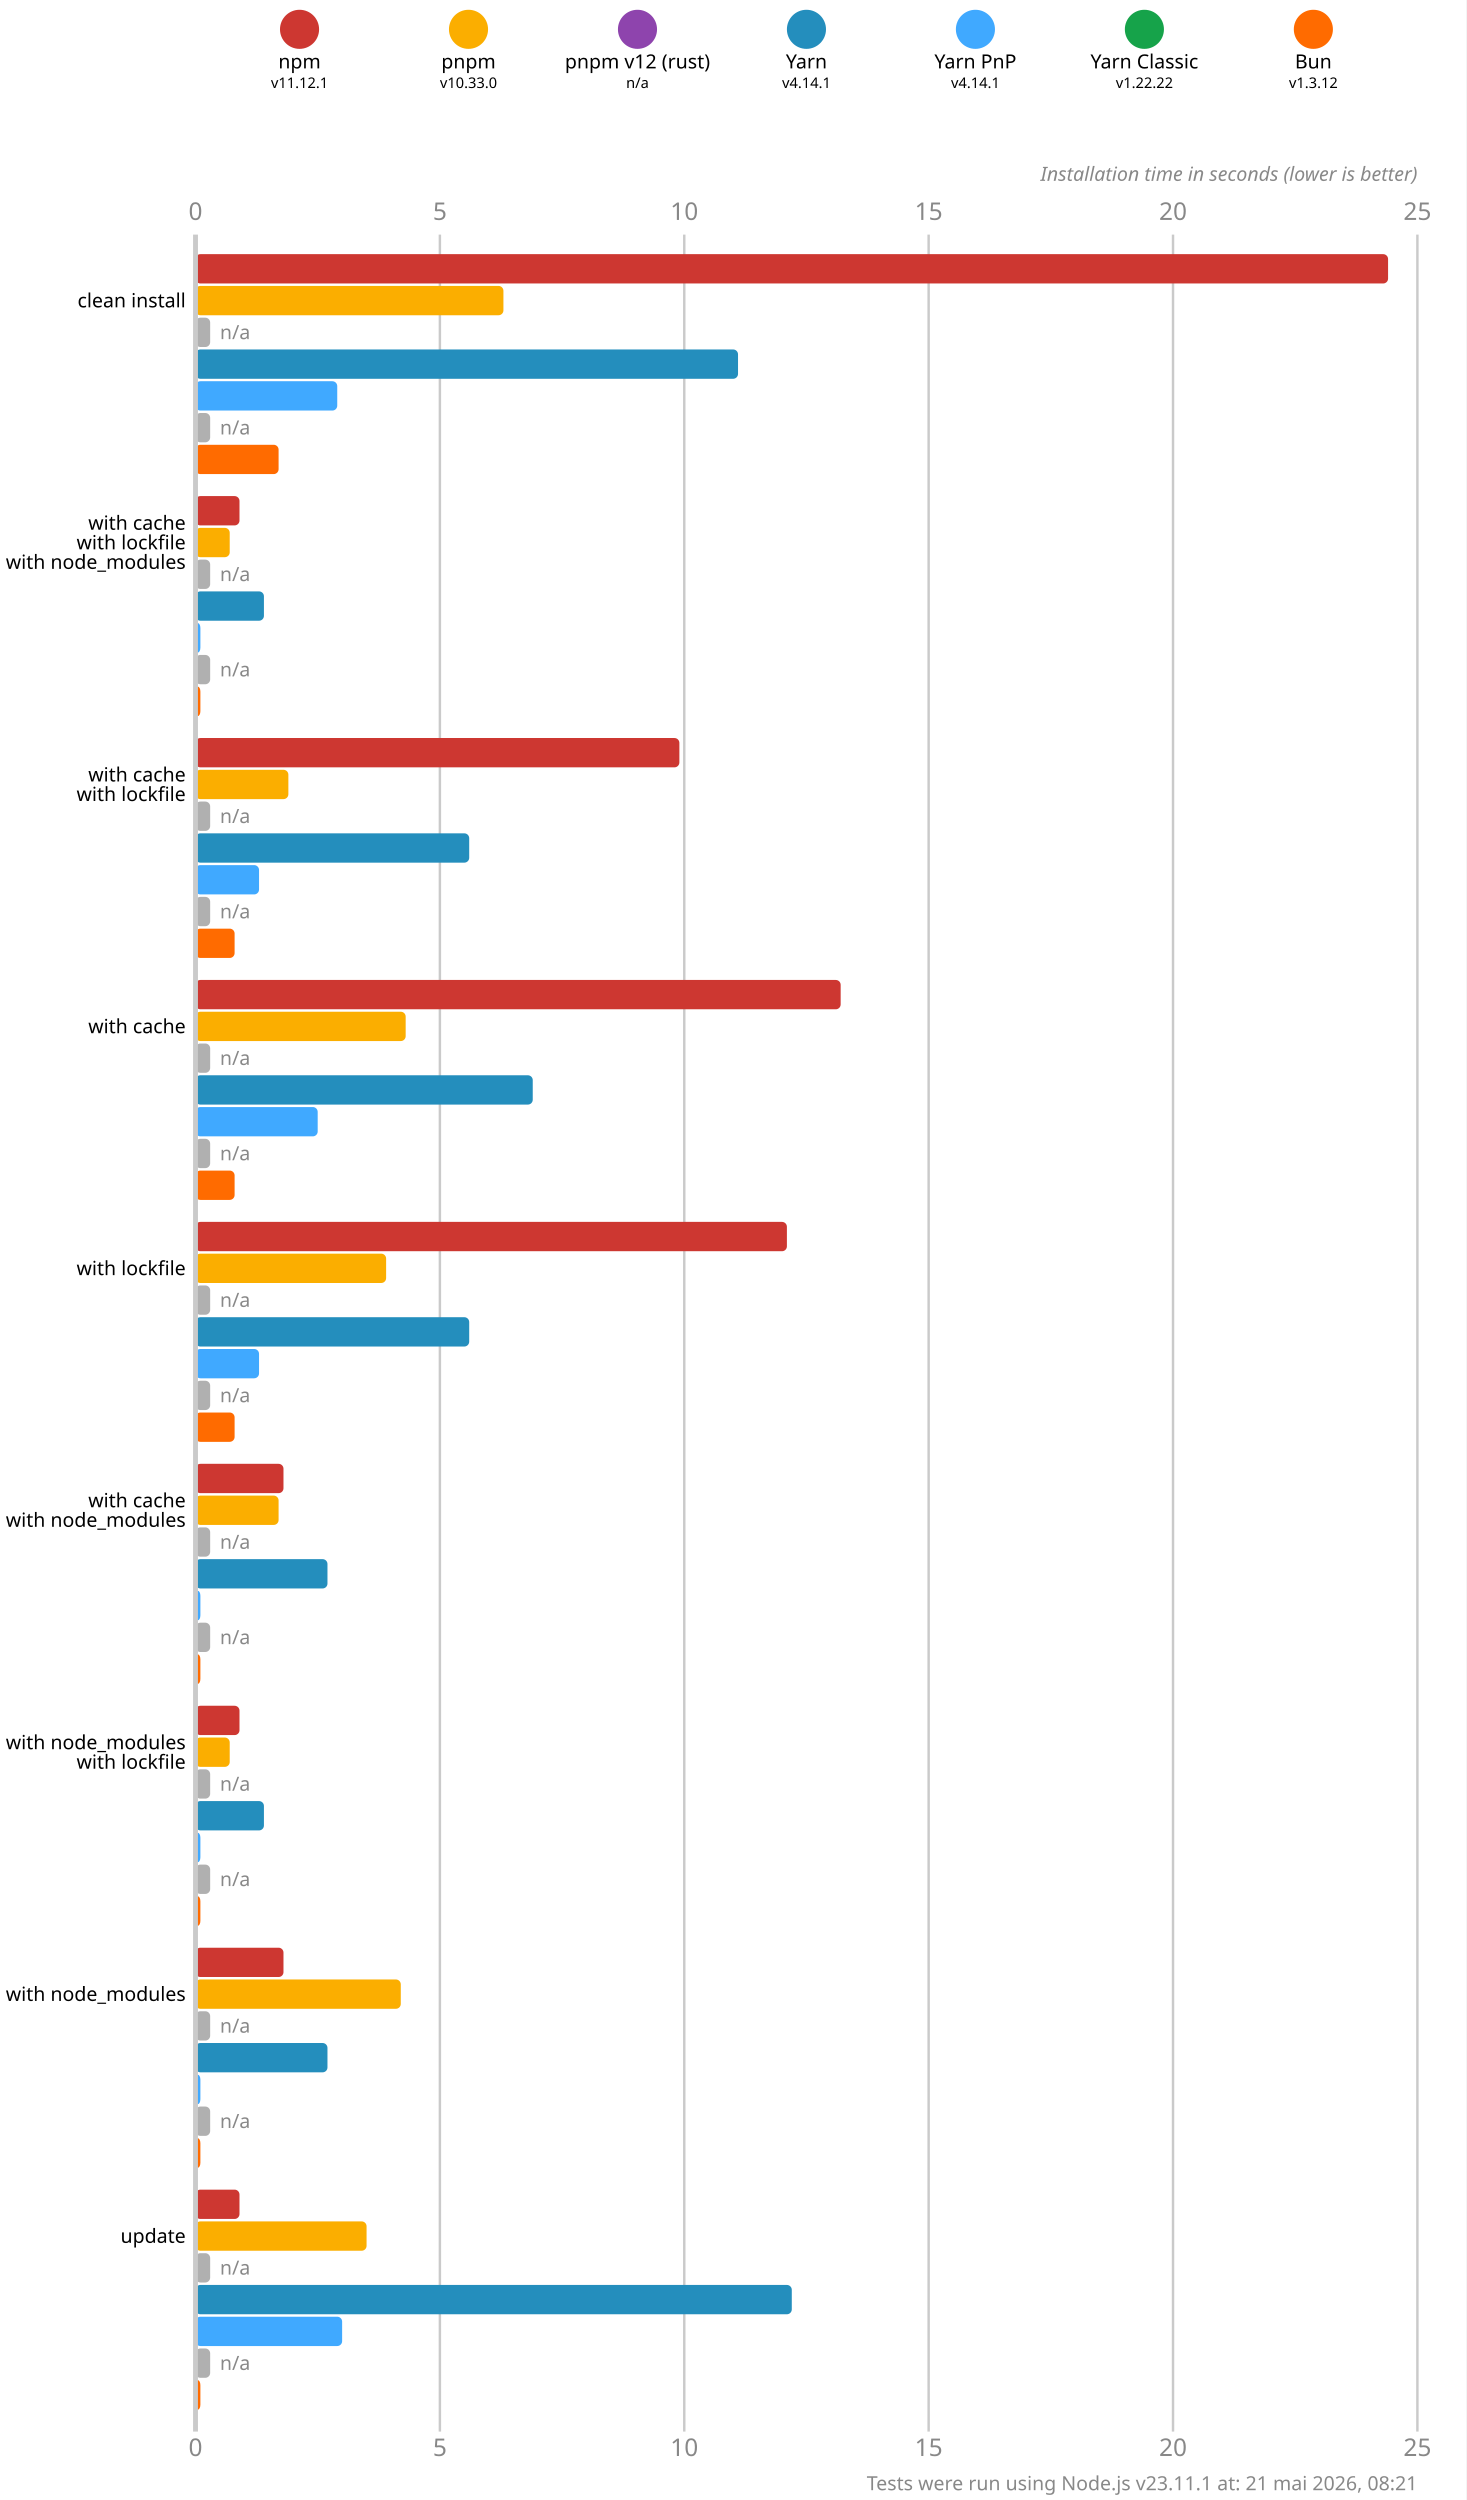
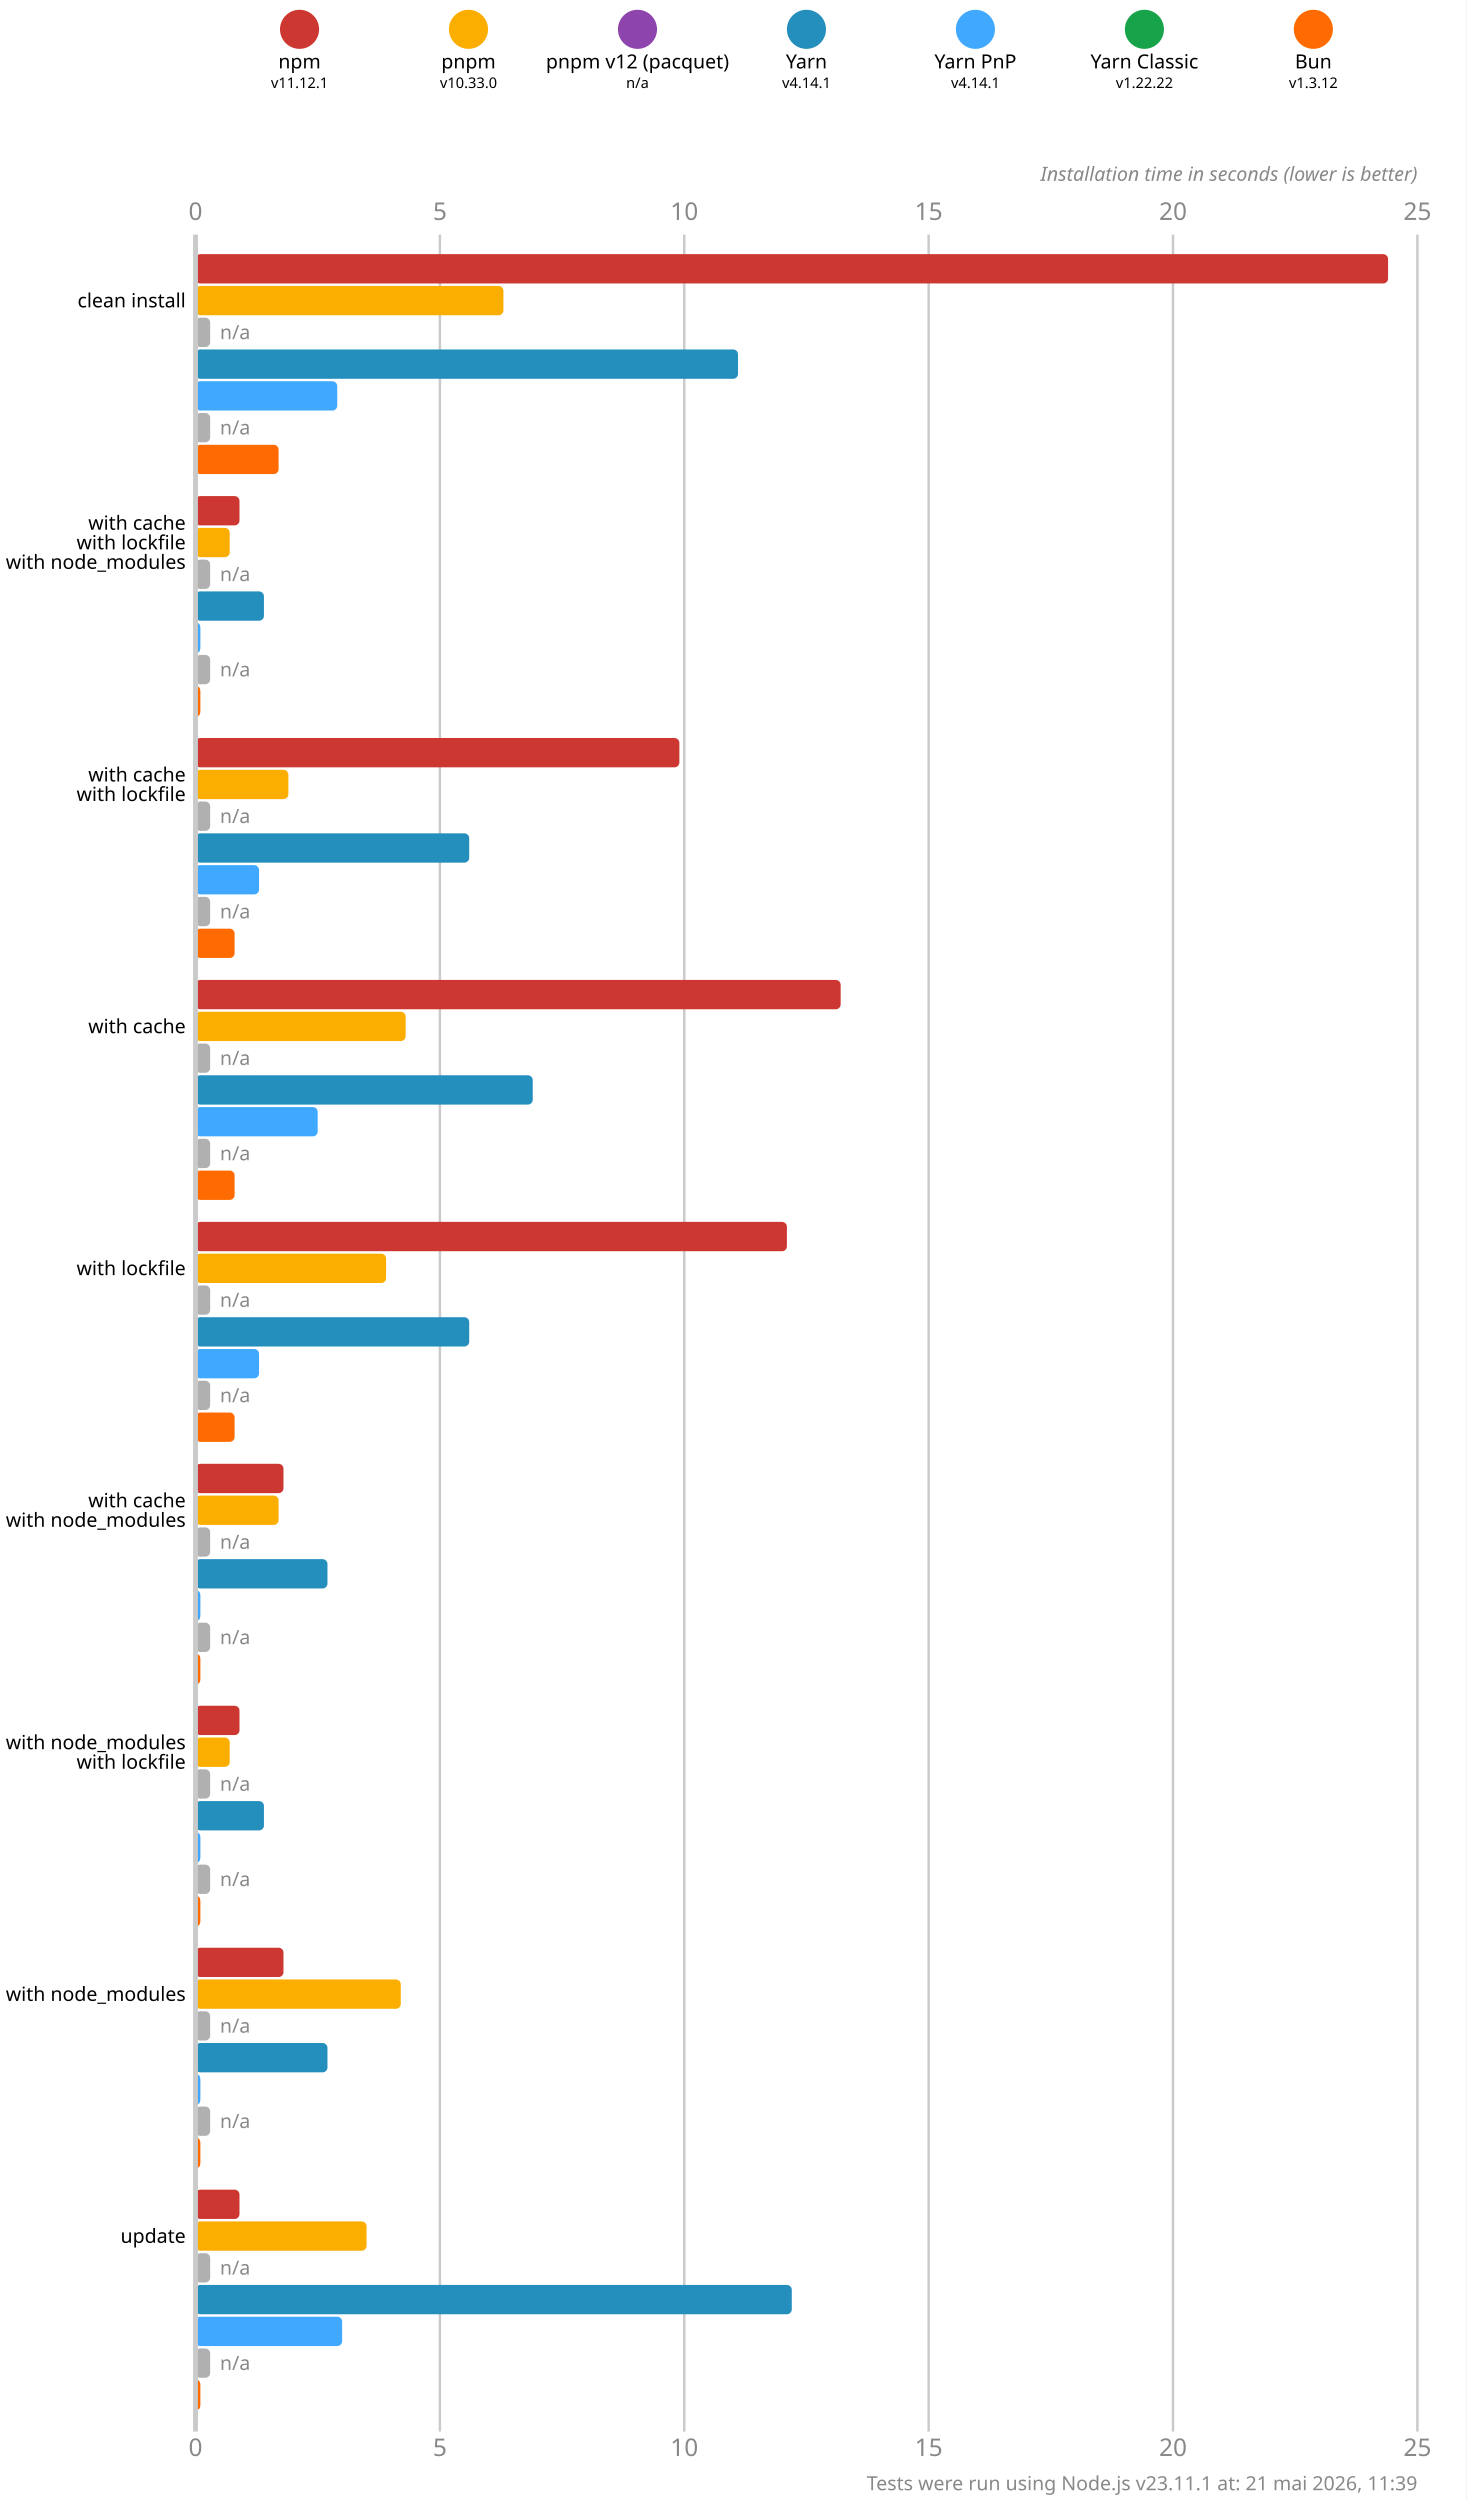
<svg xmlns="http://www.w3.org/2000/svg" version="1.1" viewBox="0 0 300 511.5">
  <style>
    .font { font-family: sans-serif; }
    .s3 { font-size: 3px; }
    .s4 { font-size: 4px; }
    .s5 { font-size: 5px; }
    .line { stroke: #cacaca; }
    .width { stroke-width: 0.5; }
    .text { fill: #888; }
  </style>
  <rect x="0" y="0" width="300" height="511.5" fill="#fff" />
  <circle cx="61.286" cy="6" r="4" fill="#cd3731" />
  <text x="61.286" y="14" class="font s4" text-anchor="middle">npm</text>
  <text x="61.286" y="18" class="font s3" text-anchor="middle">v11.12.1</text>
  <circle cx="95.857" cy="6" r="4" fill="#fbae00" />
  <text x="95.857" y="14" class="font s4" text-anchor="middle">pnpm</text>
  <text x="95.857" y="18" class="font s3" text-anchor="middle">v10.33.0</text>
  <circle cx="130.429" cy="6" r="4" fill="#8e44ad" />
-   <text x="130.429" y="14" class="font s4" text-anchor="middle">pnpm v12 (rust)</text>
+   <text x="130.429" y="14" class="font s4" text-anchor="middle">pnpm v12 (pacquet)</text>
  <text x="130.429" y="18" class="font s3" text-anchor="middle">n/a</text>
  <circle cx="165" cy="6" r="4" fill="#248ebd" />
  <text x="165" y="14" class="font s4" text-anchor="middle">Yarn</text>
  <text x="165" y="18" class="font s3" text-anchor="middle">v4.14.1</text>
  <circle cx="199.571" cy="6" r="4" fill="#40a9ff" />
  <text x="199.571" y="14" class="font s4" text-anchor="middle">Yarn PnP</text>
  <text x="199.571" y="18" class="font s3" text-anchor="middle">v4.14.1</text>
  <circle cx="234.143" cy="6" r="4" fill="#16a34a" />
  <text x="234.143" y="14" class="font s4" text-anchor="middle">Yarn Classic</text>
  <text x="234.143" y="18" class="font s3" text-anchor="middle">v1.22.22</text>
  <circle cx="268.714" cy="6" r="4" fill="#ff6b00" />
  <text x="268.714" y="14" class="font s4" text-anchor="middle">Bun</text>
  <text x="268.714" y="18" class="font s3" text-anchor="middle">v1.3.12</text>
  <text x="40" y="45" class="font s5 text" text-anchor="middle">0</text>
  <text x="40" y="502.5" class="font s5 text" text-anchor="middle">0</text>
  <line x1="90" y1="48" x2="90" y2="497.5" class="line width" />
  <text x="90" y="45" class="font s5 text" text-anchor="middle">5</text>
  <text x="90" y="502.5" class="font s5 text" text-anchor="middle">5</text>
  <line x1="140" y1="48" x2="140" y2="497.5" class="line width" />
  <text x="140" y="45" class="font s5 text" text-anchor="middle">10</text>
  <text x="140" y="502.5" class="font s5 text" text-anchor="middle">10</text>
  <line x1="190" y1="48" x2="190" y2="497.5" class="line width" />
  <text x="190" y="45" class="font s5 text" text-anchor="middle">15</text>
  <text x="190" y="502.5" class="font s5 text" text-anchor="middle">15</text>
  <line x1="240" y1="48" x2="240" y2="497.5" class="line width" />
  <text x="240" y="45" class="font s5 text" text-anchor="middle">20</text>
  <text x="240" y="502.5" class="font s5 text" text-anchor="middle">20</text>
  <line x1="290" y1="48" x2="290" y2="497.5" class="line width" />
  <text x="290" y="45" class="font s5 text" text-anchor="middle">25</text>
  <text x="290" y="502.5" class="font s5 text" text-anchor="middle">25</text>
  <text x="290" y="37" class="font s4 text" font-style="italic" text-anchor="end">Installation time in seconds (lower is better)</text>
  <rect x="40" y="52" width="244" height="6" fill="#cd3731" rx="1" ry="1" />
  <rect x="40" y="58.5" width="63" height="6" fill="#fbae00" rx="1" ry="1" />
  <rect x="40" y="65" width="3" height="6" fill="#b0b0b0" rx="1" ry="1" />
  <text x="45" y="68" class="font s4 text" dominant-baseline="middle">n/a</text>
  <rect x="40" y="71.5" width="111" height="6" fill="#248ebd" rx="1" ry="1" />
  <rect x="40" y="78" width="29" height="6" fill="#40a9ff" rx="1" ry="1" />
  <rect x="40" y="84.5" width="3" height="6" fill="#b0b0b0" rx="1" ry="1" />
  <text x="45" y="87.5" class="font s4 text" dominant-baseline="middle">n/a</text>
  <rect x="40" y="91" width="17" height="6" fill="#ff6b00" rx="1" ry="1" />
  <rect x="40" y="101.5" width="9" height="6" fill="#cd3731" rx="1" ry="1" />
  <rect x="40" y="108" width="7" height="6" fill="#fbae00" rx="1" ry="1" />
  <rect x="40" y="114.5" width="3" height="6" fill="#b0b0b0" rx="1" ry="1" />
  <text x="45" y="117.5" class="font s4 text" dominant-baseline="middle">n/a</text>
  <rect x="40" y="121" width="14" height="6" fill="#248ebd" rx="1" ry="1" />
  <rect x="40" y="127.5" width="1" height="6" fill="#40a9ff" rx="1" ry="1" />
  <rect x="40" y="134" width="3" height="6" fill="#b0b0b0" rx="1" ry="1" />
  <text x="45" y="137" class="font s4 text" dominant-baseline="middle">n/a</text>
  <rect x="40" y="140.5" width="1" height="6" fill="#ff6b00" rx="1" ry="1" />
  <rect x="40" y="151" width="99" height="6" fill="#cd3731" rx="1" ry="1" />
  <rect x="40" y="157.5" width="19" height="6" fill="#fbae00" rx="1" ry="1" />
  <rect x="40" y="164" width="3" height="6" fill="#b0b0b0" rx="1" ry="1" />
  <text x="45" y="167" class="font s4 text" dominant-baseline="middle">n/a</text>
  <rect x="40" y="170.5" width="56" height="6" fill="#248ebd" rx="1" ry="1" />
  <rect x="40" y="177" width="13" height="6" fill="#40a9ff" rx="1" ry="1" />
  <rect x="40" y="183.5" width="3" height="6" fill="#b0b0b0" rx="1" ry="1" />
  <text x="45" y="186.5" class="font s4 text" dominant-baseline="middle">n/a</text>
  <rect x="40" y="190" width="8" height="6" fill="#ff6b00" rx="1" ry="1" />
  <rect x="40" y="200.5" width="132" height="6" fill="#cd3731" rx="1" ry="1" />
  <rect x="40" y="207" width="43" height="6" fill="#fbae00" rx="1" ry="1" />
  <rect x="40" y="213.5" width="3" height="6" fill="#b0b0b0" rx="1" ry="1" />
  <text x="45" y="216.5" class="font s4 text" dominant-baseline="middle">n/a</text>
  <rect x="40" y="220" width="69" height="6" fill="#248ebd" rx="1" ry="1" />
  <rect x="40" y="226.5" width="25" height="6" fill="#40a9ff" rx="1" ry="1" />
  <rect x="40" y="233" width="3" height="6" fill="#b0b0b0" rx="1" ry="1" />
  <text x="45" y="236" class="font s4 text" dominant-baseline="middle">n/a</text>
  <rect x="40" y="239.5" width="8" height="6" fill="#ff6b00" rx="1" ry="1" />
  <rect x="40" y="250" width="121" height="6" fill="#cd3731" rx="1" ry="1" />
  <rect x="40" y="256.5" width="39" height="6" fill="#fbae00" rx="1" ry="1" />
  <rect x="40" y="263" width="3" height="6" fill="#b0b0b0" rx="1" ry="1" />
  <text x="45" y="266" class="font s4 text" dominant-baseline="middle">n/a</text>
  <rect x="40" y="269.5" width="56" height="6" fill="#248ebd" rx="1" ry="1" />
  <rect x="40" y="276" width="13" height="6" fill="#40a9ff" rx="1" ry="1" />
  <rect x="40" y="282.5" width="3" height="6" fill="#b0b0b0" rx="1" ry="1" />
  <text x="45" y="285.5" class="font s4 text" dominant-baseline="middle">n/a</text>
  <rect x="40" y="289" width="8" height="6" fill="#ff6b00" rx="1" ry="1" />
  <rect x="40" y="299.5" width="18" height="6" fill="#cd3731" rx="1" ry="1" />
  <rect x="40" y="306" width="17" height="6" fill="#fbae00" rx="1" ry="1" />
  <rect x="40" y="312.5" width="3" height="6" fill="#b0b0b0" rx="1" ry="1" />
  <text x="45" y="315.5" class="font s4 text" dominant-baseline="middle">n/a</text>
  <rect x="40" y="319" width="27" height="6" fill="#248ebd" rx="1" ry="1" />
  <rect x="40" y="325.5" width="1" height="6" fill="#40a9ff" rx="1" ry="1" />
  <rect x="40" y="332" width="3" height="6" fill="#b0b0b0" rx="1" ry="1" />
  <text x="45" y="335" class="font s4 text" dominant-baseline="middle">n/a</text>
  <rect x="40" y="338.5" width="1" height="6" fill="#ff6b00" rx="1" ry="1" />
  <rect x="40" y="349" width="9" height="6" fill="#cd3731" rx="1" ry="1" />
  <rect x="40" y="355.5" width="7" height="6" fill="#fbae00" rx="1" ry="1" />
  <rect x="40" y="362" width="3" height="6" fill="#b0b0b0" rx="1" ry="1" />
  <text x="45" y="365" class="font s4 text" dominant-baseline="middle">n/a</text>
  <rect x="40" y="368.5" width="14" height="6" fill="#248ebd" rx="1" ry="1" />
  <rect x="40" y="375" width="1" height="6" fill="#40a9ff" rx="1" ry="1" />
  <rect x="40" y="381.5" width="3" height="6" fill="#b0b0b0" rx="1" ry="1" />
  <text x="45" y="384.5" class="font s4 text" dominant-baseline="middle">n/a</text>
  <rect x="40" y="388" width="1" height="6" fill="#ff6b00" rx="1" ry="1" />
  <rect x="40" y="398.5" width="18" height="6" fill="#cd3731" rx="1" ry="1" />
  <rect x="40" y="405" width="42" height="6" fill="#fbae00" rx="1" ry="1" />
  <rect x="40" y="411.5" width="3" height="6" fill="#b0b0b0" rx="1" ry="1" />
  <text x="45" y="414.5" class="font s4 text" dominant-baseline="middle">n/a</text>
  <rect x="40" y="418" width="27" height="6" fill="#248ebd" rx="1" ry="1" />
  <rect x="40" y="424.5" width="1" height="6" fill="#40a9ff" rx="1" ry="1" />
  <rect x="40" y="431" width="3" height="6" fill="#b0b0b0" rx="1" ry="1" />
  <text x="45" y="434" class="font s4 text" dominant-baseline="middle">n/a</text>
  <rect x="40" y="437.5" width="1" height="6" fill="#ff6b00" rx="1" ry="1" />
  <rect x="40" y="448" width="9" height="6" fill="#cd3731" rx="1" ry="1" />
  <rect x="40" y="454.5" width="35" height="6" fill="#fbae00" rx="1" ry="1" />
  <rect x="40" y="461" width="3" height="6" fill="#b0b0b0" rx="1" ry="1" />
  <text x="45" y="464" class="font s4 text" dominant-baseline="middle">n/a</text>
  <rect x="40" y="467.5" width="122" height="6" fill="#248ebd" rx="1" ry="1" />
  <rect x="40" y="474" width="30" height="6" fill="#40a9ff" rx="1" ry="1" />
  <rect x="40" y="480.5" width="3" height="6" fill="#b0b0b0" rx="1" ry="1" />
  <text x="45" y="483.5" class="font s4 text" dominant-baseline="middle">n/a</text>
  <rect x="40" y="487" width="1" height="6" fill="#ff6b00" rx="1" ry="1" />
  <line x1="40" y1="48" x2="40" y2="497.5" class="line" />
  <text x="38" y="61.5" class="font s4" dominant-baseline="middle" text-anchor="end">clean install</text>
  <text x="38" y="107" class="font s4" dominant-baseline="middle" text-anchor="end">with cache</text>
  <text x="38" y="111" class="font s4" dominant-baseline="middle" text-anchor="end">with lockfile</text>
  <text x="38" y="115" class="font s4" dominant-baseline="middle" text-anchor="end">with node_modules</text>
  <text x="38" y="158.5" class="font s4" dominant-baseline="middle" text-anchor="end">with cache</text>
  <text x="38" y="162.5" class="font s4" dominant-baseline="middle" text-anchor="end">with lockfile</text>
  <text x="38" y="210" class="font s4" dominant-baseline="middle" text-anchor="end">with cache</text>
  <text x="38" y="259.5" class="font s4" dominant-baseline="middle" text-anchor="end">with lockfile</text>
  <text x="38" y="307" class="font s4" dominant-baseline="middle" text-anchor="end">with cache</text>
  <text x="38" y="311" class="font s4" dominant-baseline="middle" text-anchor="end">with node_modules</text>
  <text x="38" y="356.5" class="font s4" dominant-baseline="middle" text-anchor="end">with node_modules</text>
  <text x="38" y="360.5" class="font s4" dominant-baseline="middle" text-anchor="end">with lockfile</text>
  <text x="38" y="408" class="font s4" dominant-baseline="middle" text-anchor="end">with node_modules</text>
  <text x="38" y="457.5" class="font s4" dominant-baseline="middle" text-anchor="end">update</text>
-   <text x="290" y="509.5" class="font s4 text" text-anchor="end">Tests were run using Node.js v23.11.1 at: 21 mai 2026, 08:21</text>
+   <text x="290" y="509.5" class="font s4 text" text-anchor="end">Tests were run using Node.js v23.11.1 at: 21 mai 2026, 11:39</text>
</svg>
